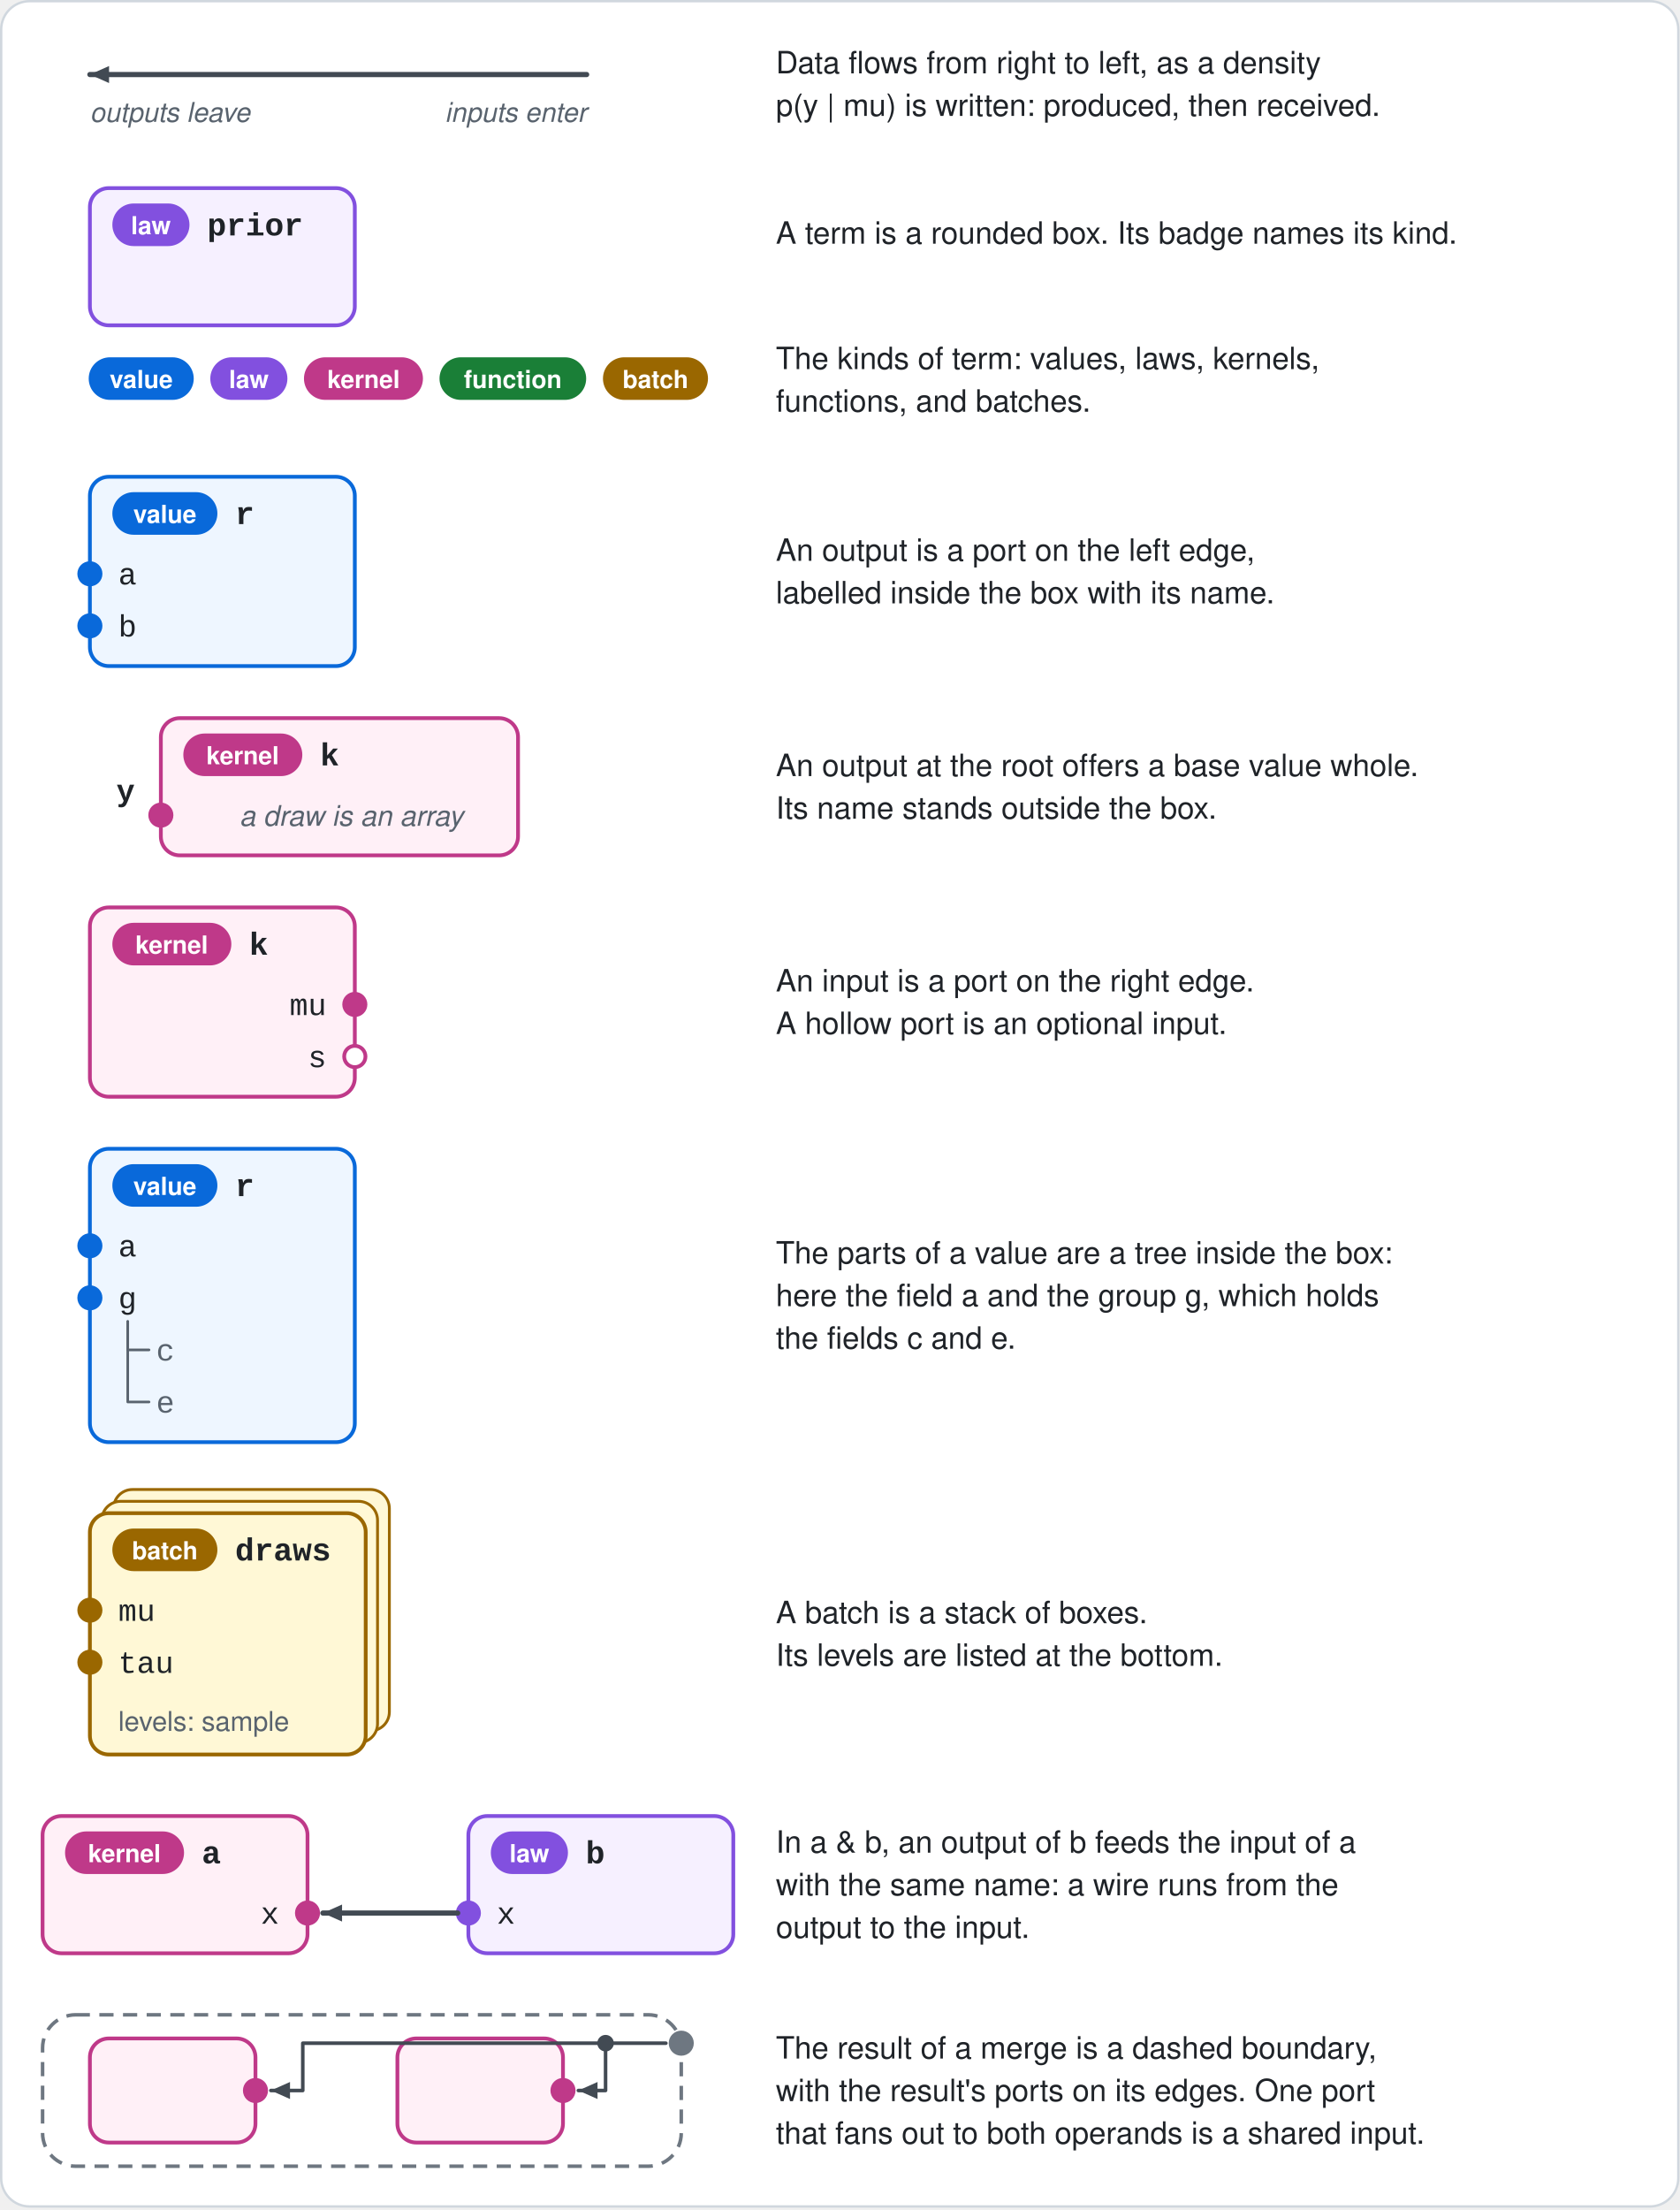
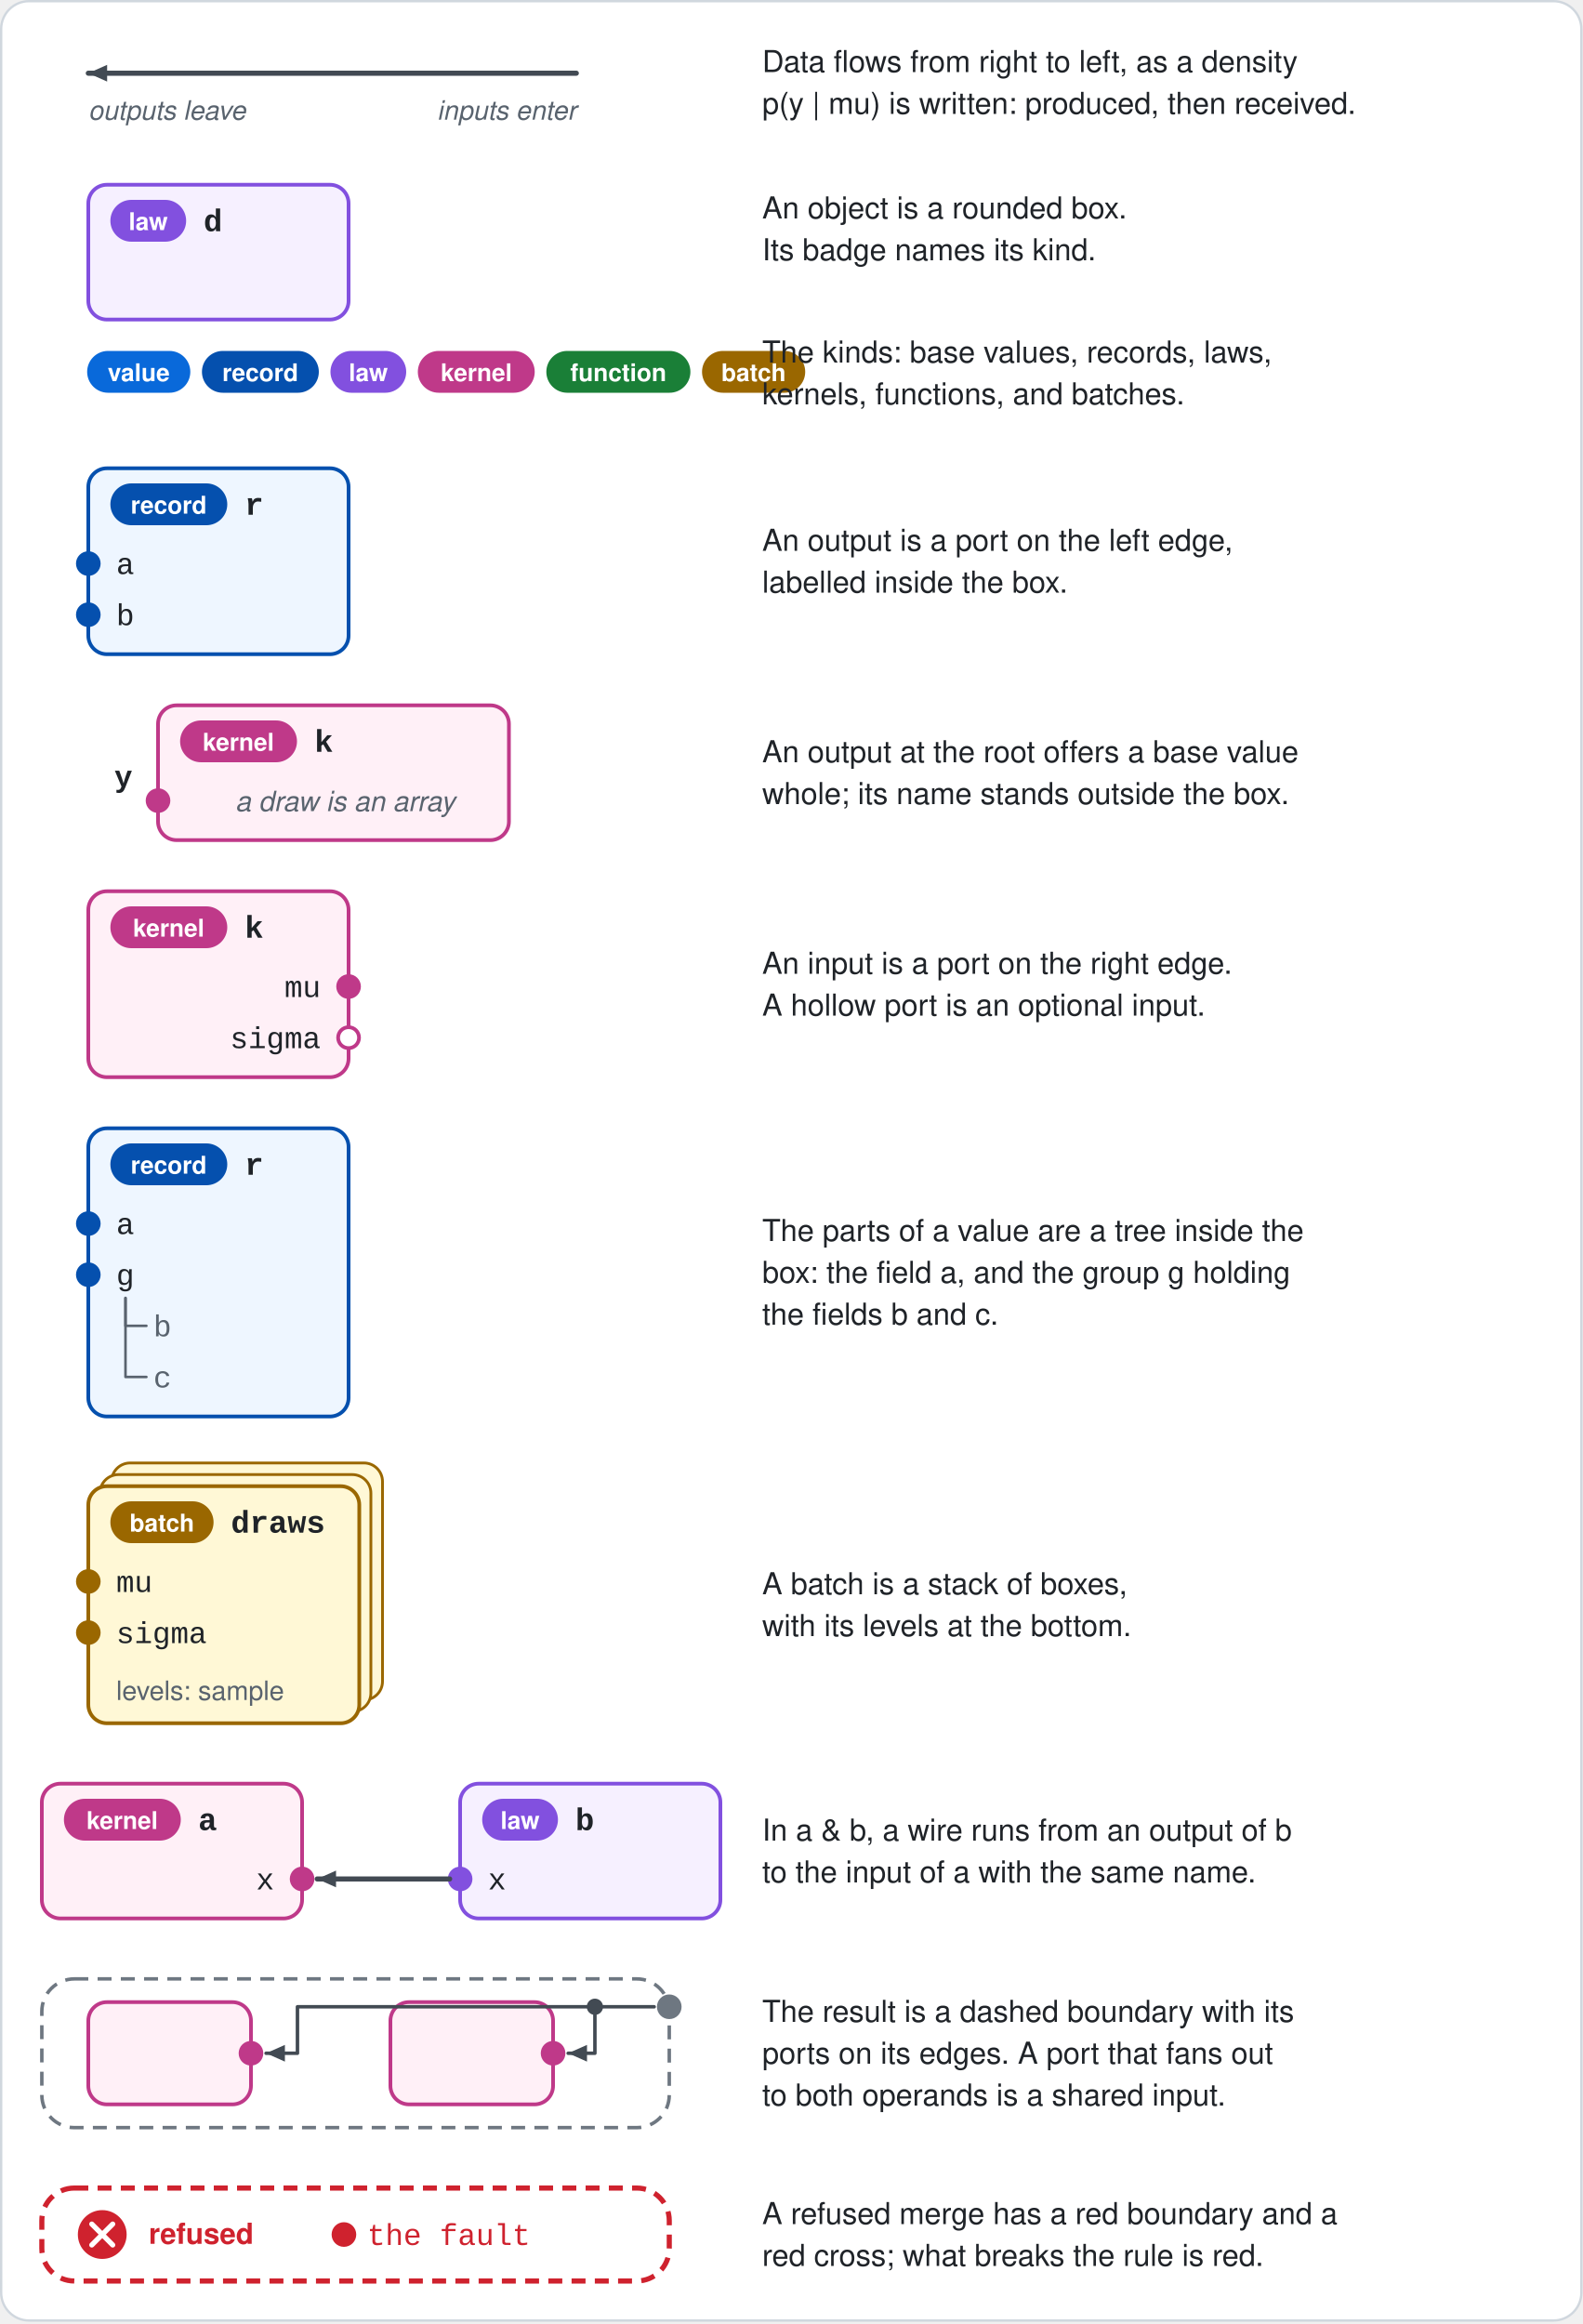
- <svg xmlns="http://www.w3.org/2000/svg" width="710" height="934" viewBox="0 0 710 934" role="img">
+ <svg xmlns="http://www.w3.org/2000/svg" width="681" height="1000" viewBox="0 0 681 1000" role="img">
  <defs>
    <marker id="arrow" viewBox="0 0 10 10" refX="9" refY="5" markerWidth="9" markerHeight="9" markerUnits="userSpaceOnUse" orient="auto-start-reverse">
      <path d="M 0 1 L 9 5 L 0 9 z" fill="#424a53" />
    </marker>
+     <marker id="arrow-fault" viewBox="0 0 10 10" refX="9" refY="5" markerWidth="9" markerHeight="9" markerUnits="userSpaceOnUse" orient="auto-start-reverse">
+       <path d="M 0 1 L 9 5 L 0 9 z" fill="#cf222e" />
+     </marker>
  </defs>
-   <rect x="0.5" y="0.5" width="709" height="932" rx="12" fill="#ffffff" stroke="#d0d7de" />
+   <rect x="0.5" y="0.5" width="680" height="998" rx="12" fill="#ffffff" stroke="#d0d7de" />
  <g transform="translate(-2.0,15.5)">
    <path d="M 250.0,16.0 L 40.0,16.0" fill="none" stroke="#424a53" stroke-width="2.2" stroke-linejoin="round" stroke-linecap="round" marker-end="url(#arrow)" />
    <text x="250.0" y="36.0" font-family="-apple-system, BlinkMacSystemFont, 'Segoe UI', Helvetica, Arial, sans-serif" font-size="11.5" font-weight="normal" fill="#59636e" text-anchor="end" font-style="italic">inputs enter</text>
    <text x="40.0" y="36.0" font-family="-apple-system, BlinkMacSystemFont, 'Segoe UI', Helvetica, Arial, sans-serif" font-size="11.5" font-weight="normal" fill="#59636e" text-anchor="start" font-style="italic">outputs leave</text>
    <text x="330.0" y="15.5" font-family="-apple-system, BlinkMacSystemFont, 'Segoe UI', Helvetica, Arial, sans-serif" font-size="13" font-weight="normal" fill="#1f2328" text-anchor="start">Data flows from right to left, as a density</text>
    <text x="330.0" y="33.5" font-family="-apple-system, BlinkMacSystemFont, 'Segoe UI', Helvetica, Arial, sans-serif" font-size="13" font-weight="normal" fill="#1f2328" text-anchor="start">p(y | mu) is written: produced, then received.</text>
    <rect x="40.0" y="64.0" width="112.0" height="58.0" rx="8" fill="#f6f0ff" stroke="#8250df" stroke-width="1.6" />
    <rect x="50.0" y="71.0" width="31.6" height="17.0" rx="8.5" fill="#8250df" stroke="#8250df" stroke-width="1" />
    <text x="65.8" y="83.5" font-family="-apple-system, BlinkMacSystemFont, 'Segoe UI', Helvetica, Arial, sans-serif" font-size="10.5" font-weight="bold" fill="#ffffff" text-anchor="middle">law</text>
-     <text x="89.6" y="84.0" font-family="ui-monospace, SFMono-Regular, Menlo, Consolas, 'Liberation Mono', monospace" font-size="13.5" font-weight="bold" fill="#1f2328" text-anchor="start">prior</text>
-     <text x="330.0" y="87.5" font-family="-apple-system, BlinkMacSystemFont, 'Segoe UI', Helvetica, Arial, sans-serif" font-size="13" font-weight="normal" fill="#1f2328" text-anchor="start">A term is a rounded box. Its badge names its kind.</text>
+     <text x="89.6" y="84.0" font-family="ui-monospace, SFMono-Regular, Menlo, Consolas, 'Liberation Mono', monospace" font-size="13.5" font-weight="bold" fill="#1f2328" text-anchor="start">d</text>
+     <text x="330.0" y="78.5" font-family="-apple-system, BlinkMacSystemFont, 'Segoe UI', Helvetica, Arial, sans-serif" font-size="13" font-weight="normal" fill="#1f2328" text-anchor="start">An object is a rounded box.</text>
+     <text x="330.0" y="96.5" font-family="-apple-system, BlinkMacSystemFont, 'Segoe UI', Helvetica, Arial, sans-serif" font-size="13" font-weight="normal" fill="#1f2328" text-anchor="start">Its badge names its kind.</text>
    <rect x="40.0" y="136.0" width="43.4" height="17.0" rx="8.5" fill="#0969da" stroke="#0969da" stroke-width="1" />
    <text x="61.7" y="148.5" font-family="-apple-system, BlinkMacSystemFont, 'Segoe UI', Helvetica, Arial, sans-serif" font-size="10.5" font-weight="bold" fill="#ffffff" text-anchor="middle">value</text>
-     <rect x="91.4" y="136.0" width="31.6" height="17.0" rx="8.5" fill="#8250df" stroke="#8250df" stroke-width="1" />
-     <text x="107.2" y="148.5" font-family="-apple-system, BlinkMacSystemFont, 'Segoe UI', Helvetica, Arial, sans-serif" font-size="10.5" font-weight="bold" fill="#ffffff" text-anchor="middle">law</text>
-     <rect x="131.0" y="136.0" width="49.3" height="17.0" rx="8.5" fill="#bf3989" stroke="#bf3989" stroke-width="1" />
-     <text x="155.7" y="148.5" font-family="-apple-system, BlinkMacSystemFont, 'Segoe UI', Helvetica, Arial, sans-serif" font-size="10.5" font-weight="bold" fill="#ffffff" text-anchor="middle">kernel</text>
-     <rect x="188.3" y="136.0" width="61.0" height="17.0" rx="8.5" fill="#1a7f37" stroke="#1a7f37" stroke-width="1" />
-     <text x="218.8" y="148.5" font-family="-apple-system, BlinkMacSystemFont, 'Segoe UI', Helvetica, Arial, sans-serif" font-size="10.5" font-weight="bold" fill="#ffffff" text-anchor="middle">function</text>
-     <rect x="257.4" y="136.0" width="43.4" height="17.0" rx="8.5" fill="#9a6700" stroke="#9a6700" stroke-width="1" />
-     <text x="279.1" y="148.5" font-family="-apple-system, BlinkMacSystemFont, 'Segoe UI', Helvetica, Arial, sans-serif" font-size="10.5" font-weight="bold" fill="#ffffff" text-anchor="middle">batch</text>
-     <text x="330.0" y="140.5" font-family="-apple-system, BlinkMacSystemFont, 'Segoe UI', Helvetica, Arial, sans-serif" font-size="13" font-weight="normal" fill="#1f2328" text-anchor="start">The kinds of term: values, laws, kernels,</text>
-     <text x="330.0" y="158.5" font-family="-apple-system, BlinkMacSystemFont, 'Segoe UI', Helvetica, Arial, sans-serif" font-size="13" font-weight="normal" fill="#1f2328" text-anchor="start">functions, and batches.</text>
-     <rect x="40.0" y="186.0" width="112.0" height="80.0" rx="8" fill="#eef6ff" stroke="#0969da" stroke-width="1.6" />
-     <rect x="50.0" y="193.0" width="43.4" height="17.0" rx="8.5" fill="#0969da" stroke="#0969da" stroke-width="1" />
-     <text x="71.7" y="205.5" font-family="-apple-system, BlinkMacSystemFont, 'Segoe UI', Helvetica, Arial, sans-serif" font-size="10.5" font-weight="bold" fill="#ffffff" text-anchor="middle">value</text>
-     <text x="101.4" y="206.0" font-family="ui-monospace, SFMono-Regular, Menlo, Consolas, 'Liberation Mono', monospace" font-size="13.5" font-weight="bold" fill="#1f2328" text-anchor="start">r</text>
+     <rect x="89.4" y="136.0" width="49.3" height="17.0" rx="8.5" fill="#0550ae" stroke="#0550ae" stroke-width="1" />
+     <text x="114.0" y="148.5" font-family="-apple-system, BlinkMacSystemFont, 'Segoe UI', Helvetica, Arial, sans-serif" font-size="10.5" font-weight="bold" fill="#ffffff" text-anchor="middle">record</text>
+     <rect x="144.7" y="136.0" width="31.6" height="17.0" rx="8.5" fill="#8250df" stroke="#8250df" stroke-width="1" />
+     <text x="160.5" y="148.5" font-family="-apple-system, BlinkMacSystemFont, 'Segoe UI', Helvetica, Arial, sans-serif" font-size="10.5" font-weight="bold" fill="#ffffff" text-anchor="middle">law</text>
+     <rect x="182.3" y="136.0" width="49.3" height="17.0" rx="8.5" fill="#bf3989" stroke="#bf3989" stroke-width="1" />
+     <text x="207.0" y="148.5" font-family="-apple-system, BlinkMacSystemFont, 'Segoe UI', Helvetica, Arial, sans-serif" font-size="10.5" font-weight="bold" fill="#ffffff" text-anchor="middle">kernel</text>
+     <rect x="237.6" y="136.0" width="61.0" height="17.0" rx="8.5" fill="#1a7f37" stroke="#1a7f37" stroke-width="1" />
+     <text x="268.1" y="148.5" font-family="-apple-system, BlinkMacSystemFont, 'Segoe UI', Helvetica, Arial, sans-serif" font-size="10.5" font-weight="bold" fill="#ffffff" text-anchor="middle">function</text>
+     <rect x="304.6" y="136.0" width="43.4" height="17.0" rx="8.5" fill="#9a6700" stroke="#9a6700" stroke-width="1" />
+     <text x="326.3" y="148.5" font-family="-apple-system, BlinkMacSystemFont, 'Segoe UI', Helvetica, Arial, sans-serif" font-size="10.5" font-weight="bold" fill="#ffffff" text-anchor="middle">batch</text>
+     <text x="330.0" y="140.5" font-family="-apple-system, BlinkMacSystemFont, 'Segoe UI', Helvetica, Arial, sans-serif" font-size="13" font-weight="normal" fill="#1f2328" text-anchor="start">The kinds: base values, records, laws,</text>
+     <text x="330.0" y="158.5" font-family="-apple-system, BlinkMacSystemFont, 'Segoe UI', Helvetica, Arial, sans-serif" font-size="13" font-weight="normal" fill="#1f2328" text-anchor="start">kernels, functions, and batches.</text>
+     <rect x="40.0" y="186.0" width="112.0" height="80.0" rx="8" fill="#eef6ff" stroke="#0550ae" stroke-width="1.6" />
+     <rect x="50.0" y="193.0" width="49.3" height="17.0" rx="8.5" fill="#0550ae" stroke="#0550ae" stroke-width="1" />
+     <text x="74.6" y="205.5" font-family="-apple-system, BlinkMacSystemFont, 'Segoe UI', Helvetica, Arial, sans-serif" font-size="10.5" font-weight="bold" fill="#ffffff" text-anchor="middle">record</text>
+     <text x="107.3" y="206.0" font-family="ui-monospace, SFMono-Regular, Menlo, Consolas, 'Liberation Mono', monospace" font-size="13.5" font-weight="bold" fill="#1f2328" text-anchor="start">r</text>
    <text x="52.0" y="231.5" font-family="ui-monospace, SFMono-Regular, Menlo, Consolas, 'Liberation Mono', monospace" font-size="13" font-weight="normal" fill="#1f2328" text-anchor="start">a</text>
    <text x="52.0" y="253.5" font-family="ui-monospace, SFMono-Regular, Menlo, Consolas, 'Liberation Mono', monospace" font-size="13" font-weight="normal" fill="#1f2328" text-anchor="start">b</text>
-     <circle cx="40.0" cy="227.0" r="4.5" fill="#0969da" stroke="#0969da" stroke-width="1.6" />
-     <circle cx="40.0" cy="249.0" r="4.5" fill="#0969da" stroke="#0969da" stroke-width="1.6" />
+     <circle cx="40.0" cy="227.0" r="4.5" fill="#0550ae" stroke="#0550ae" stroke-width="1.6" />
+     <circle cx="40.0" cy="249.0" r="4.5" fill="#0550ae" stroke="#0550ae" stroke-width="1.6" />
    <text x="330.0" y="221.5" font-family="-apple-system, BlinkMacSystemFont, 'Segoe UI', Helvetica, Arial, sans-serif" font-size="13" font-weight="normal" fill="#1f2328" text-anchor="start">An output is a port on the left edge,</text>
-     <text x="330.0" y="239.5" font-family="-apple-system, BlinkMacSystemFont, 'Segoe UI', Helvetica, Arial, sans-serif" font-size="13" font-weight="normal" fill="#1f2328" text-anchor="start">labelled inside the box with its name.</text>
+     <text x="330.0" y="239.5" font-family="-apple-system, BlinkMacSystemFont, 'Segoe UI', Helvetica, Arial, sans-serif" font-size="13" font-weight="normal" fill="#1f2328" text-anchor="start">labelled inside the box.</text>
    <rect x="70.0" y="288.0" width="151.0" height="58.0" rx="8" fill="#fff0f7" stroke="#bf3989" stroke-width="1.6" />
    <rect x="80.0" y="295.0" width="49.3" height="17.0" rx="8.5" fill="#bf3989" stroke="#bf3989" stroke-width="1" />
    <text x="104.6" y="307.5" font-family="-apple-system, BlinkMacSystemFont, 'Segoe UI', Helvetica, Arial, sans-serif" font-size="10.5" font-weight="bold" fill="#ffffff" text-anchor="middle">kernel</text>
    <text x="137.3" y="308.0" font-family="ui-monospace, SFMono-Regular, Menlo, Consolas, 'Liberation Mono', monospace" font-size="13.5" font-weight="bold" fill="#1f2328" text-anchor="start">k</text>
    <text x="59.0" y="323.0" font-family="ui-monospace, SFMono-Regular, Menlo, Consolas, 'Liberation Mono', monospace" font-size="13" font-weight="bold" fill="#1f2328" text-anchor="end">y</text>
    <text x="150.5" y="333.5" font-family="-apple-system, BlinkMacSystemFont, 'Segoe UI', Helvetica, Arial, sans-serif" font-size="12" font-weight="normal" fill="#59636e" text-anchor="middle" font-style="italic">a draw is an array</text>
    <circle cx="70.0" cy="329.0" r="4.5" fill="#bf3989" stroke="#bf3989" stroke-width="1.6" />
-     <text x="330.0" y="312.5" font-family="-apple-system, BlinkMacSystemFont, 'Segoe UI', Helvetica, Arial, sans-serif" font-size="13" font-weight="normal" fill="#1f2328" text-anchor="start">An output at the root offers a base value whole.</text>
-     <text x="330.0" y="330.5" font-family="-apple-system, BlinkMacSystemFont, 'Segoe UI', Helvetica, Arial, sans-serif" font-size="13" font-weight="normal" fill="#1f2328" text-anchor="start">Its name stands outside the box.</text>
+     <text x="330.0" y="312.5" font-family="-apple-system, BlinkMacSystemFont, 'Segoe UI', Helvetica, Arial, sans-serif" font-size="13" font-weight="normal" fill="#1f2328" text-anchor="start">An output at the root offers a base value</text>
+     <text x="330.0" y="330.5" font-family="-apple-system, BlinkMacSystemFont, 'Segoe UI', Helvetica, Arial, sans-serif" font-size="13" font-weight="normal" fill="#1f2328" text-anchor="start">whole; its name stands outside the box.</text>
    <rect x="40.0" y="368.0" width="112.0" height="80.0" rx="8" fill="#fff0f7" stroke="#bf3989" stroke-width="1.6" />
    <rect x="50.0" y="375.0" width="49.3" height="17.0" rx="8.5" fill="#bf3989" stroke="#bf3989" stroke-width="1" />
    <text x="74.6" y="387.5" font-family="-apple-system, BlinkMacSystemFont, 'Segoe UI', Helvetica, Arial, sans-serif" font-size="10.5" font-weight="bold" fill="#ffffff" text-anchor="middle">kernel</text>
    <text x="107.3" y="388.0" font-family="ui-monospace, SFMono-Regular, Menlo, Consolas, 'Liberation Mono', monospace" font-size="13.5" font-weight="bold" fill="#1f2328" text-anchor="start">k</text>
    <text x="140.0" y="413.5" font-family="ui-monospace, SFMono-Regular, Menlo, Consolas, 'Liberation Mono', monospace" font-size="13" font-weight="normal" fill="#1f2328" text-anchor="end">mu</text>
-     <text x="140.0" y="435.5" font-family="ui-monospace, SFMono-Regular, Menlo, Consolas, 'Liberation Mono', monospace" font-size="13" font-weight="normal" fill="#1f2328" text-anchor="end">s</text>
+     <text x="140.0" y="435.5" font-family="ui-monospace, SFMono-Regular, Menlo, Consolas, 'Liberation Mono', monospace" font-size="13" font-weight="normal" fill="#1f2328" text-anchor="end">sigma</text>
    <circle cx="152.0" cy="409.0" r="4.5" fill="#bf3989" stroke="#bf3989" stroke-width="1.6" />
    <circle cx="152.0" cy="431.0" r="4.5" fill="#ffffff" stroke="#bf3989" stroke-width="1.6" />
    <text x="330.0" y="403.5" font-family="-apple-system, BlinkMacSystemFont, 'Segoe UI', Helvetica, Arial, sans-serif" font-size="13" font-weight="normal" fill="#1f2328" text-anchor="start">An input is a port on the right edge.</text>
    <text x="330.0" y="421.5" font-family="-apple-system, BlinkMacSystemFont, 'Segoe UI', Helvetica, Arial, sans-serif" font-size="13" font-weight="normal" fill="#1f2328" text-anchor="start">A hollow port is an optional input.</text>
-     <rect x="40.0" y="470.0" width="112.0" height="124.0" rx="8" fill="#eef6ff" stroke="#0969da" stroke-width="1.6" />
-     <rect x="50.0" y="477.0" width="43.4" height="17.0" rx="8.5" fill="#0969da" stroke="#0969da" stroke-width="1" />
-     <text x="71.7" y="489.5" font-family="-apple-system, BlinkMacSystemFont, 'Segoe UI', Helvetica, Arial, sans-serif" font-size="10.5" font-weight="bold" fill="#ffffff" text-anchor="middle">value</text>
-     <text x="101.4" y="490.0" font-family="ui-monospace, SFMono-Regular, Menlo, Consolas, 'Liberation Mono', monospace" font-size="13.5" font-weight="bold" fill="#1f2328" text-anchor="start">r</text>
+     <rect x="40.0" y="470.0" width="112.0" height="124.0" rx="8" fill="#eef6ff" stroke="#0550ae" stroke-width="1.6" />
+     <rect x="50.0" y="477.0" width="49.3" height="17.0" rx="8.5" fill="#0550ae" stroke="#0550ae" stroke-width="1" />
+     <text x="74.6" y="489.5" font-family="-apple-system, BlinkMacSystemFont, 'Segoe UI', Helvetica, Arial, sans-serif" font-size="10.5" font-weight="bold" fill="#ffffff" text-anchor="middle">record</text>
+     <text x="107.3" y="490.0" font-family="ui-monospace, SFMono-Regular, Menlo, Consolas, 'Liberation Mono', monospace" font-size="13.5" font-weight="bold" fill="#1f2328" text-anchor="start">r</text>
    <text x="52.0" y="515.5" font-family="ui-monospace, SFMono-Regular, Menlo, Consolas, 'Liberation Mono', monospace" font-size="13" font-weight="normal" fill="#1f2328" text-anchor="start">a</text>
    <text x="52.0" y="537.5" font-family="ui-monospace, SFMono-Regular, Menlo, Consolas, 'Liberation Mono', monospace" font-size="13" font-weight="normal" fill="#1f2328" text-anchor="start">g</text>
-     <text x="68.0" y="559.5" font-family="ui-monospace, SFMono-Regular, Menlo, Consolas, 'Liberation Mono', monospace" font-size="13" font-weight="normal" fill="#59636e" text-anchor="start">c</text>
-     <text x="68.0" y="581.5" font-family="ui-monospace, SFMono-Regular, Menlo, Consolas, 'Liberation Mono', monospace" font-size="13" font-weight="normal" fill="#59636e" text-anchor="start">e</text>
+     <text x="68.0" y="559.5" font-family="ui-monospace, SFMono-Regular, Menlo, Consolas, 'Liberation Mono', monospace" font-size="13" font-weight="normal" fill="#59636e" text-anchor="start">b</text>
+     <text x="68.0" y="581.5" font-family="ui-monospace, SFMono-Regular, Menlo, Consolas, 'Liberation Mono', monospace" font-size="13" font-weight="normal" fill="#59636e" text-anchor="start">c</text>
    <path d="M 56.0,543.0 L 56.0,555.0 L 65.0,555.0" fill="none" stroke="#59636e" stroke-width="1.1" stroke-linejoin="round" stroke-linecap="round" />
    <path d="M 56.0,543.0 L 56.0,577.0 L 65.0,577.0" fill="none" stroke="#59636e" stroke-width="1.1" stroke-linejoin="round" stroke-linecap="round" />
-     <circle cx="40.0" cy="511.0" r="4.5" fill="#0969da" stroke="#0969da" stroke-width="1.6" />
-     <circle cx="40.0" cy="533.0" r="4.5" fill="#0969da" stroke="#0969da" stroke-width="1.6" />
-     <text x="330.0" y="518.5" font-family="-apple-system, BlinkMacSystemFont, 'Segoe UI', Helvetica, Arial, sans-serif" font-size="13" font-weight="normal" fill="#1f2328" text-anchor="start">The parts of a value are a tree inside the box:</text>
-     <text x="330.0" y="536.5" font-family="-apple-system, BlinkMacSystemFont, 'Segoe UI', Helvetica, Arial, sans-serif" font-size="13" font-weight="normal" fill="#1f2328" text-anchor="start">here the field a and the group g, which holds</text>
-     <text x="330.0" y="554.5" font-family="-apple-system, BlinkMacSystemFont, 'Segoe UI', Helvetica, Arial, sans-serif" font-size="13" font-weight="normal" fill="#1f2328" text-anchor="start">the fields c and e.</text>
+     <circle cx="40.0" cy="511.0" r="4.5" fill="#0550ae" stroke="#0550ae" stroke-width="1.6" />
+     <circle cx="40.0" cy="533.0" r="4.5" fill="#0550ae" stroke="#0550ae" stroke-width="1.6" />
+     <text x="330.0" y="518.5" font-family="-apple-system, BlinkMacSystemFont, 'Segoe UI', Helvetica, Arial, sans-serif" font-size="13" font-weight="normal" fill="#1f2328" text-anchor="start">The parts of a value are a tree inside the</text>
+     <text x="330.0" y="536.5" font-family="-apple-system, BlinkMacSystemFont, 'Segoe UI', Helvetica, Arial, sans-serif" font-size="13" font-weight="normal" fill="#1f2328" text-anchor="start">box: the field a, and the group g holding</text>
+     <text x="330.0" y="554.5" font-family="-apple-system, BlinkMacSystemFont, 'Segoe UI', Helvetica, Arial, sans-serif" font-size="13" font-weight="normal" fill="#1f2328" text-anchor="start">the fields b and c.</text>
    <rect x="50.0" y="614.0" width="116.6" height="102.0" rx="8" fill="#fff8d6" stroke="#9a6700" stroke-width="1.2" />
    <rect x="45.0" y="619.0" width="116.6" height="102.0" rx="8" fill="#fff8d6" stroke="#9a6700" stroke-width="1.2" />
    <rect x="40.0" y="624.0" width="116.6" height="102.0" rx="8" fill="#fff8d6" stroke="#9a6700" stroke-width="1.6" />
    <rect x="50.0" y="631.0" width="43.4" height="17.0" rx="8.5" fill="#9a6700" stroke="#9a6700" stroke-width="1" />
    <text x="71.7" y="643.5" font-family="-apple-system, BlinkMacSystemFont, 'Segoe UI', Helvetica, Arial, sans-serif" font-size="10.5" font-weight="bold" fill="#ffffff" text-anchor="middle">batch</text>
    <text x="101.4" y="644.0" font-family="ui-monospace, SFMono-Regular, Menlo, Consolas, 'Liberation Mono', monospace" font-size="13.5" font-weight="bold" fill="#1f2328" text-anchor="start">draws</text>
    <text x="52.0" y="669.5" font-family="ui-monospace, SFMono-Regular, Menlo, Consolas, 'Liberation Mono', monospace" font-size="13" font-weight="normal" fill="#1f2328" text-anchor="start">mu</text>
-     <text x="52.0" y="691.5" font-family="ui-monospace, SFMono-Regular, Menlo, Consolas, 'Liberation Mono', monospace" font-size="13" font-weight="normal" fill="#1f2328" text-anchor="start">tau</text>
+     <text x="52.0" y="691.5" font-family="ui-monospace, SFMono-Regular, Menlo, Consolas, 'Liberation Mono', monospace" font-size="13" font-weight="normal" fill="#1f2328" text-anchor="start">sigma</text>
    <text x="52.0" y="716.0" font-family="-apple-system, BlinkMacSystemFont, 'Segoe UI', Helvetica, Arial, sans-serif" font-size="11.5" font-weight="normal" fill="#59636e" text-anchor="start">levels: sample</text>
    <circle cx="40.0" cy="665.0" r="4.5" fill="#9a6700" stroke="#9a6700" stroke-width="1.6" />
    <circle cx="40.0" cy="687.0" r="4.5" fill="#9a6700" stroke="#9a6700" stroke-width="1.6" />
-     <text x="330.0" y="670.5" font-family="-apple-system, BlinkMacSystemFont, 'Segoe UI', Helvetica, Arial, sans-serif" font-size="13" font-weight="normal" fill="#1f2328" text-anchor="start">A batch is a stack of boxes.</text>
-     <text x="330.0" y="688.5" font-family="-apple-system, BlinkMacSystemFont, 'Segoe UI', Helvetica, Arial, sans-serif" font-size="13" font-weight="normal" fill="#1f2328" text-anchor="start">Its levels are listed at the bottom.</text>
+     <text x="330.0" y="670.5" font-family="-apple-system, BlinkMacSystemFont, 'Segoe UI', Helvetica, Arial, sans-serif" font-size="13" font-weight="normal" fill="#1f2328" text-anchor="start">A batch is a stack of boxes,</text>
+     <text x="330.0" y="688.5" font-family="-apple-system, BlinkMacSystemFont, 'Segoe UI', Helvetica, Arial, sans-serif" font-size="13" font-weight="normal" fill="#1f2328" text-anchor="start">with its levels at the bottom.</text>
    <rect x="20.0" y="752.0" width="112.0" height="58.0" rx="8" fill="#fff0f7" stroke="#bf3989" stroke-width="1.6" />
    <rect x="30.0" y="759.0" width="49.3" height="17.0" rx="8.5" fill="#bf3989" stroke="#bf3989" stroke-width="1" />
    <text x="54.6" y="771.5" font-family="-apple-system, BlinkMacSystemFont, 'Segoe UI', Helvetica, Arial, sans-serif" font-size="10.5" font-weight="bold" fill="#ffffff" text-anchor="middle">kernel</text>
    <text x="87.3" y="772.0" font-family="ui-monospace, SFMono-Regular, Menlo, Consolas, 'Liberation Mono', monospace" font-size="13.5" font-weight="bold" fill="#1f2328" text-anchor="start">a</text>
    <text x="120.0" y="797.5" font-family="ui-monospace, SFMono-Regular, Menlo, Consolas, 'Liberation Mono', monospace" font-size="13" font-weight="normal" fill="#1f2328" text-anchor="end">x</text>
    <circle cx="132.0" cy="793.0" r="4.5" fill="#bf3989" stroke="#bf3989" stroke-width="1.6" />
    <rect x="200.0" y="752.0" width="112.0" height="58.0" rx="8" fill="#f6f0ff" stroke="#8250df" stroke-width="1.6" />
    <rect x="210.0" y="759.0" width="31.6" height="17.0" rx="8.5" fill="#8250df" stroke="#8250df" stroke-width="1" />
    <text x="225.8" y="771.5" font-family="-apple-system, BlinkMacSystemFont, 'Segoe UI', Helvetica, Arial, sans-serif" font-size="10.5" font-weight="bold" fill="#ffffff" text-anchor="middle">law</text>
    <text x="249.6" y="772.0" font-family="ui-monospace, SFMono-Regular, Menlo, Consolas, 'Liberation Mono', monospace" font-size="13.5" font-weight="bold" fill="#1f2328" text-anchor="start">b</text>
    <text x="212.0" y="797.5" font-family="ui-monospace, SFMono-Regular, Menlo, Consolas, 'Liberation Mono', monospace" font-size="13" font-weight="normal" fill="#1f2328" text-anchor="start">x</text>
    <circle cx="200.0" cy="793.0" r="4.5" fill="#8250df" stroke="#8250df" stroke-width="1.6" />
    <path d="M 195.5,793.0 L 138.5,793.0" fill="none" stroke="#424a53" stroke-width="2.2" stroke-linejoin="round" stroke-linecap="round" marker-end="url(#arrow)" />
-     <text x="330.0" y="767.5" font-family="-apple-system, BlinkMacSystemFont, 'Segoe UI', Helvetica, Arial, sans-serif" font-size="13" font-weight="normal" fill="#1f2328" text-anchor="start">In a &amp; b, an output of b feeds the input of a</text>
-     <text x="330.0" y="785.5" font-family="-apple-system, BlinkMacSystemFont, 'Segoe UI', Helvetica, Arial, sans-serif" font-size="13" font-weight="normal" fill="#1f2328" text-anchor="start">with the same name: a wire runs from the</text>
-     <text x="330.0" y="803.5" font-family="-apple-system, BlinkMacSystemFont, 'Segoe UI', Helvetica, Arial, sans-serif" font-size="13" font-weight="normal" fill="#1f2328" text-anchor="start">output to the input.</text>
+     <text x="330.0" y="776.5" font-family="-apple-system, BlinkMacSystemFont, 'Segoe UI', Helvetica, Arial, sans-serif" font-size="13" font-weight="normal" fill="#1f2328" text-anchor="start">In a &amp; b, a wire runs from an output of b</text>
+     <text x="330.0" y="794.5" font-family="-apple-system, BlinkMacSystemFont, 'Segoe UI', Helvetica, Arial, sans-serif" font-size="13" font-weight="normal" fill="#1f2328" text-anchor="start">to the input of a with the same name.</text>
    <rect x="20.0" y="836.0" width="270.0" height="64.0" rx="14" fill="none" stroke="#6e7781" stroke-width="1.5" stroke-dasharray="6 4" />
    <rect x="40.0" y="846.0" width="70.0" height="44.0" rx="8" fill="#fff0f7" stroke="#bf3989" stroke-width="1.6" />
+     <circle cx="110.0" cy="868.0" r="4.5" fill="#bf3989" stroke="#bf3989" stroke-width="1.6" />
    <rect x="170.0" y="846.0" width="70.0" height="44.0" rx="8" fill="#fff0f7" stroke="#bf3989" stroke-width="1.6" />
-     <circle cx="110.0" cy="868.0" r="4.5" fill="#bf3989" stroke="#bf3989" stroke-width="1.6" />
    <circle cx="240.0" cy="868.0" r="4.5" fill="#bf3989" stroke="#bf3989" stroke-width="1.6" />
    <path d="M 283.5,848.0 L 130.0,848.0 L 130.0,868.0 L 116.5,868.0" fill="none" stroke="#424a53" stroke-width="1.5" stroke-linejoin="round" stroke-linecap="round" marker-end="url(#arrow)" />
    <path d="M 258.0,848.0 L 258.0,868.0 L 246.5,868.0" fill="none" stroke="#424a53" stroke-width="1.5" stroke-linejoin="round" stroke-linecap="round" marker-end="url(#arrow)" />
    <circle cx="258.0" cy="848.0" r="3" fill="#424a53" stroke="#424a53" stroke-width="1" />
    <circle cx="290.0" cy="848.0" r="4.5" fill="#6e7781" stroke="#6e7781" stroke-width="1.6" />
-     <text x="330.0" y="854.5" font-family="-apple-system, BlinkMacSystemFont, 'Segoe UI', Helvetica, Arial, sans-serif" font-size="13" font-weight="normal" fill="#1f2328" text-anchor="start">The result of a merge is a dashed boundary,</text>
-     <text x="330.0" y="872.5" font-family="-apple-system, BlinkMacSystemFont, 'Segoe UI', Helvetica, Arial, sans-serif" font-size="13" font-weight="normal" fill="#1f2328" text-anchor="start">with the result's ports on its edges. One port</text>
-     <text x="330.0" y="890.5" font-family="-apple-system, BlinkMacSystemFont, 'Segoe UI', Helvetica, Arial, sans-serif" font-size="13" font-weight="normal" fill="#1f2328" text-anchor="start">that fans out to both operands is a shared input.</text>
+     <text x="330.0" y="854.5" font-family="-apple-system, BlinkMacSystemFont, 'Segoe UI', Helvetica, Arial, sans-serif" font-size="13" font-weight="normal" fill="#1f2328" text-anchor="start">The result is a dashed boundary with its</text>
+     <text x="330.0" y="872.5" font-family="-apple-system, BlinkMacSystemFont, 'Segoe UI', Helvetica, Arial, sans-serif" font-size="13" font-weight="normal" fill="#1f2328" text-anchor="start">ports on its edges. A port that fans out</text>
+     <text x="330.0" y="890.5" font-family="-apple-system, BlinkMacSystemFont, 'Segoe UI', Helvetica, Arial, sans-serif" font-size="13" font-weight="normal" fill="#1f2328" text-anchor="start">to both operands is a shared input.</text>
+     <rect x="20.0" y="926.0" width="270.0" height="40.0" rx="14" fill="none" stroke="#cf222e" stroke-width="2.2" stroke-dasharray="6 4" />
+     <circle cx="46.0" cy="946.0" r="10" fill="#cf222e" stroke="#cf222e" stroke-width="1" />
+     <path d="M 41.5,950.5 L 50.5,941.5" fill="none" stroke="#ffffff" stroke-width="2.2" stroke-linejoin="round" stroke-linecap="round" />
+     <path d="M 41.5,941.5 L 50.5,950.5" fill="none" stroke="#ffffff" stroke-width="2.2" stroke-linejoin="round" stroke-linecap="round" />
+     <text x="66.0" y="950.0" font-family="-apple-system, BlinkMacSystemFont, 'Segoe UI', Helvetica, Arial, sans-serif" font-size="12.5" font-weight="bold" fill="#cf222e" text-anchor="start">refused</text>
+     <circle cx="150.0" cy="946.0" r="4.5" fill="#cf222e" stroke="#cf222e" stroke-width="1.6" />
+     <text x="160.0" y="950.5" font-family="ui-monospace, SFMono-Regular, Menlo, Consolas, 'Liberation Mono', monospace" font-size="13" font-weight="normal" fill="#cf222e" text-anchor="start">the fault</text>
+     <text x="330.0" y="941.5" font-family="-apple-system, BlinkMacSystemFont, 'Segoe UI', Helvetica, Arial, sans-serif" font-size="13" font-weight="normal" fill="#1f2328" text-anchor="start">A refused merge has a red boundary and a</text>
+     <text x="330.0" y="959.5" font-family="-apple-system, BlinkMacSystemFont, 'Segoe UI', Helvetica, Arial, sans-serif" font-size="13" font-weight="normal" fill="#1f2328" text-anchor="start">red cross; what breaks the rule is red.</text>
  </g>
</svg>
